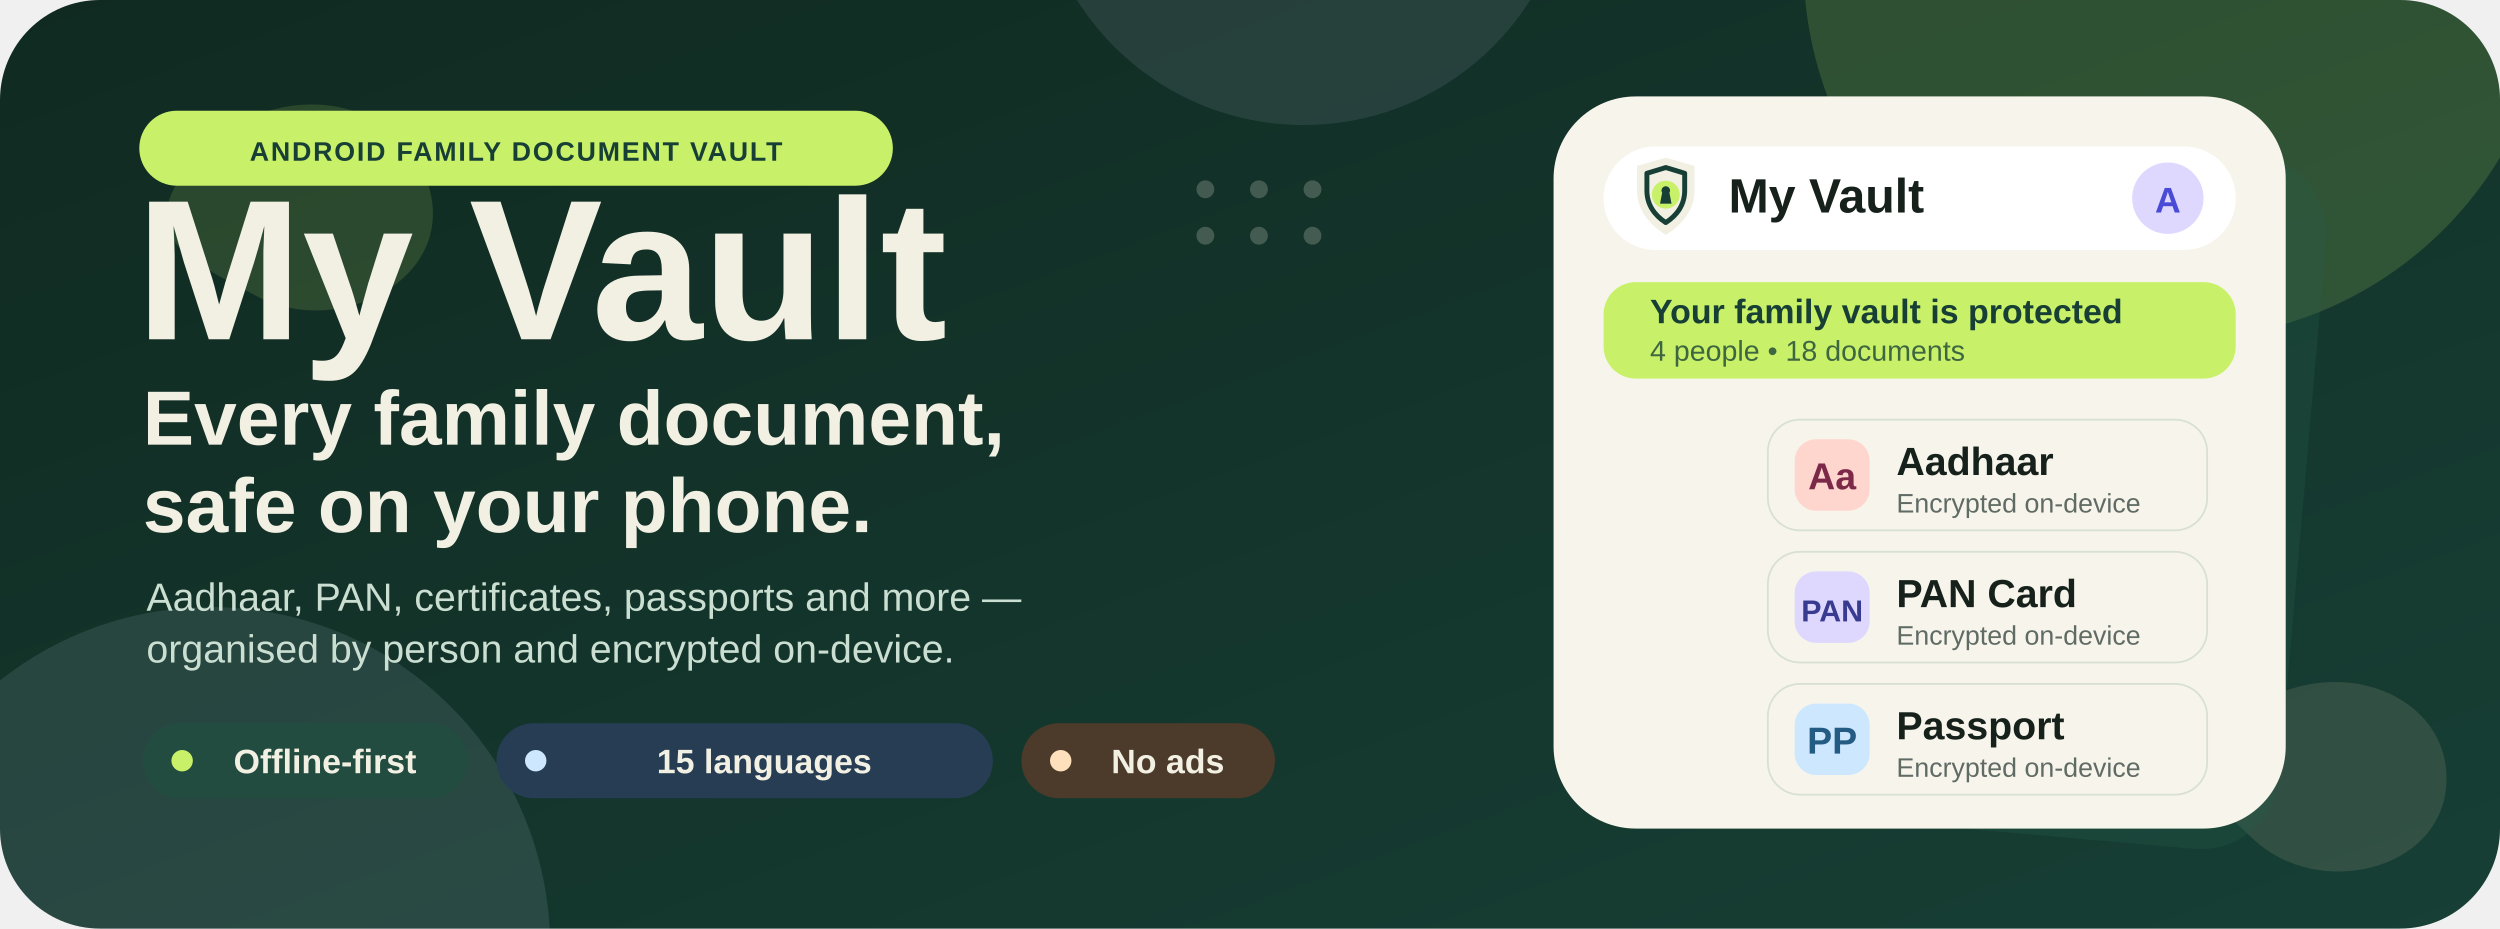
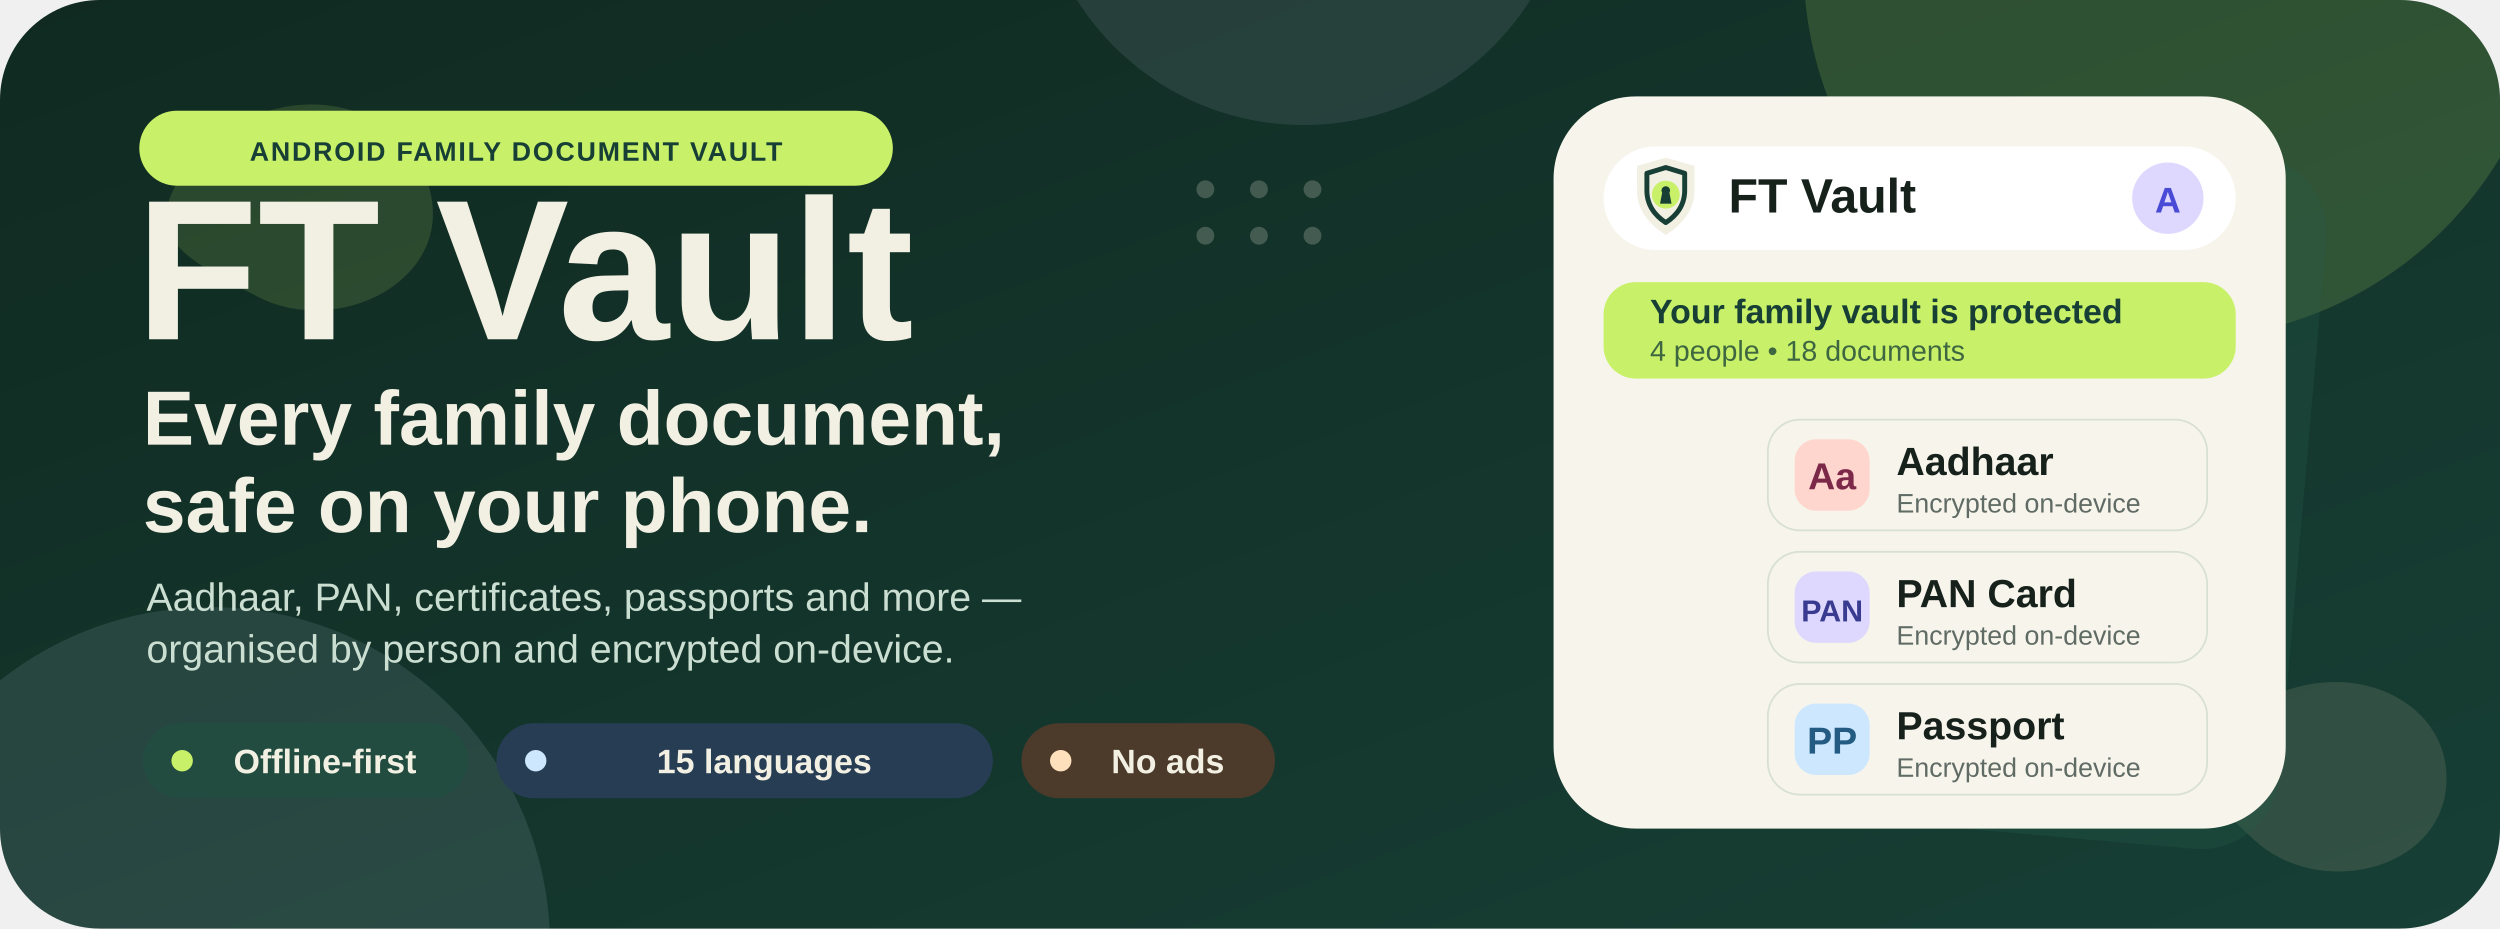
<svg xmlns="http://www.w3.org/2000/svg" width="1400" height="520" viewBox="0 0 1400 520" role="img" aria-labelledby="title desc">
  <defs>
    <linearGradient id="bg" x1="0" y1="0" x2="1" y2="1">
      <stop offset="0" stop-color="#102A21" />
      <stop offset="1" stop-color="#173F35" />
    </linearGradient>
    <clipPath id="clip">
      <rect width="1400" height="520" rx="56" />
    </clipPath>
  </defs>
  <rect width="1400" height="520" rx="56" fill="url(#bg)" />
  <g clip-path="url(#clip)">
    <circle cx="1220" cy="-20" r="210" fill="#C8F169" opacity="0.16" />
    <circle cx="118" cy="530" r="190" fill="#CDE7FF" opacity="0.11" />
    <circle cx="730" cy="-80" r="150" fill="#DED8FF" opacity="0.1" />
    <path d="M106 92 C150 40 224 52 240 104 C256 156 190 190 144 166 C102 144 76 132 106 92Z" fill="#C8F169" opacity="0.14" />
    <path d="M1250 405 C1300 360 1372 386 1370 438 C1368 488 1298 504 1262 470 C1232 442 1218 430 1250 405Z" fill="#FFE0BD" opacity="0.12" />
    <g opacity="0.22" fill="#F2EFE3">
      <circle cx="675" cy="106" r="5" />
      <circle cx="705" cy="106" r="5" />
      <circle cx="735" cy="106" r="5" />
      <circle cx="675" cy="132" r="5" />
      <circle cx="705" cy="132" r="5" />
      <circle cx="735" cy="132" r="5" />
    </g>
    <g transform="rotate(5 1085 270)">
      <rect x="900" y="72" width="390" height="390" rx="44" fill="#245B4A" opacity="0.3" />
    </g>
    <rect x="870" y="54" width="410" height="410" rx="46" fill="#F7F5EB" />
    <rect x="898" y="82" width="354" height="58" rx="29" fill="#FFFFFF" />
    <g transform="translate(908 86) scale(0.46)" opacity="1">
      <path d="M54 5 L89 15 V45 C89 68 75 86 54 99 C33 86 19 68 19 45 V15 Z" fill="#F2EFE3" />
      <path d="M54 17 L77 24 V45 C77 62 68 75 54 84 C40 75 31 62 31 45 V24 Z" fill="none" stroke="#173F35" stroke-width="6" stroke-linejoin="round" />
      <circle cx="54" cy="50" r="17" fill="#C8F169" />
      <circle cx="54" cy="45" r="5.2" fill="#173F35" />
      <path d="M49.5 48 H58.5 L61 61 H47 Z" fill="#173F35" />
    </g>
-     <text x="968" y="119" font-family="Arial, Helvetica, sans-serif" font-size="27" font-weight="800" fill="#17211C" text-anchor="start" opacity="1">My Vault</text>
+     <text x="968" y="119" font-family="Arial, Helvetica, sans-serif" font-size="27" font-weight="800" fill="#17211C" text-anchor="start" opacity="1">FT Vault</text>
    <circle cx="1214" cy="111" r="20" fill="#DED8FF" />
    <text x="1214" y="119" font-family="Arial, Helvetica, sans-serif" font-size="20" font-weight="800" fill="#494BD6" text-anchor="middle" opacity="1">A</text>
    <rect x="898" y="158" width="354" height="54" rx="18" fill="#C8F169" />
    <text x="924" y="181" font-family="Arial, Helvetica, sans-serif" font-size="19" font-weight="800" fill="#173F35" text-anchor="start" opacity="1">Your family vault is protected</text>
    <text x="924" y="202" font-family="Arial, Helvetica, sans-serif" font-size="16" font-weight="400" fill="#173F35" text-anchor="start" opacity="0.78">4 people  •  18 documents</text>
    <rect x="990" y="235" width="246" height="62" rx="18" fill="#F7F5EB" stroke="#D8DFD3" />
    <rect x="1005" y="246" width="42" height="40" rx="12" fill="#FFD6CE" />
    <text x="1026" y="274" font-family="Arial, Helvetica, sans-serif" font-size="21" font-weight="800" fill="#7C2949" text-anchor="middle" opacity="1">Aa</text>
    <text x="1062" y="266" font-family="Arial, Helvetica, sans-serif" font-size="22" font-weight="800" fill="#17211C" text-anchor="start" opacity="1">Aadhaar</text>
    <text x="1062" y="287" font-family="Arial, Helvetica, sans-serif" font-size="15" font-weight="400" fill="#5F6B64" text-anchor="start" opacity="1">Encrypted on-device</text>
    <rect x="990" y="309" width="246" height="62" rx="18" fill="#F7F5EB" stroke="#D8DFD3" />
    <rect x="1005" y="320" width="42" height="40" rx="12" fill="#DED8FF" />
    <text x="1026" y="348" font-family="Arial, Helvetica, sans-serif" font-size="17" font-weight="800" fill="#383B8F" text-anchor="middle" opacity="1">PAN</text>
    <text x="1062" y="340" font-family="Arial, Helvetica, sans-serif" font-size="22" font-weight="800" fill="#17211C" text-anchor="start" opacity="1">PAN Card</text>
    <text x="1062" y="361" font-family="Arial, Helvetica, sans-serif" font-size="15" font-weight="400" fill="#5F6B64" text-anchor="start" opacity="1">Encrypted on-device</text>
    <rect x="990" y="383" width="246" height="62" rx="18" fill="#F7F5EB" stroke="#D8DFD3" />
    <rect x="1005" y="394" width="42" height="40" rx="12" fill="#CDE7FF" />
    <text x="1026" y="422" font-family="Arial, Helvetica, sans-serif" font-size="21" font-weight="800" fill="#245B83" text-anchor="middle" opacity="1">PP</text>
    <text x="1062" y="414" font-family="Arial, Helvetica, sans-serif" font-size="22" font-weight="800" fill="#17211C" text-anchor="start" opacity="1">Passport</text>
    <text x="1062" y="435" font-family="Arial, Helvetica, sans-serif" font-size="15" font-weight="400" fill="#5F6B64" text-anchor="start" opacity="1">Encrypted on-device</text>
    <rect x="78" y="62" width="422" height="42" rx="21" fill="#C8F169" />
    <text x="289" y="90" font-family="Arial, Helvetica, sans-serif" font-size="15" font-weight="800" fill="#173F35" text-anchor="middle" opacity="1" letter-spacing="1">ANDROID FAMILY DOCUMENT VAULT</text>
-     <text x="76" y="190" font-family="Arial, Helvetica, sans-serif" font-size="112" font-weight="900" fill="#F2EFE3" text-anchor="start" opacity="1">My Vault</text>
+     <text x="76" y="190" font-family="Arial, Helvetica, sans-serif" font-size="112" font-weight="900" fill="#F2EFE3" text-anchor="start" opacity="1">FT Vault</text>
    <text x="80" y="249" font-family="Arial, Helvetica, sans-serif" font-size="43" font-weight="800" fill="#F2EFE3" text-anchor="start" opacity="1">Every family document,</text>
    <text x="80" y="298" font-family="Arial, Helvetica, sans-serif" font-size="43" font-weight="800" fill="#F2EFE3" text-anchor="start" opacity="1">safe on your phone.</text>
    <text x="82" y="342" font-family="Arial, Helvetica, sans-serif" font-size="22" font-weight="400" fill="#CBDED2" text-anchor="start" opacity="1">Aadhaar, PAN, certificates, passports and more —</text>
    <text x="82" y="371" font-family="Arial, Helvetica, sans-serif" font-size="22" font-weight="400" fill="#CBDED2" text-anchor="start" opacity="1">organised by person and encrypted on-device.</text>
    <g>
      <rect x="80" y="405" width="182" height="42" rx="21.0" fill="#224C3F" />
      <circle cx="102" cy="426.0" r="6" fill="#C8F169" />
      <text x="182.0" y="433.0" font-family="Arial, Helvetica, sans-serif" font-size="19" font-weight="700" fill="#F2EFE3" text-anchor="middle" opacity="1">Offline-first</text>
    </g>
    <g>
      <rect x="278" y="405" width="278" height="42" rx="21.0" fill="#263D54" />
      <circle cx="300" cy="426.0" r="6" fill="#CDE7FF" />
      <text x="428.0" y="433.0" font-family="Arial, Helvetica, sans-serif" font-size="19" font-weight="700" fill="#F2EFE3" text-anchor="middle" opacity="1">15 languages</text>
    </g>
    <g>
      <rect x="572" y="405" width="142" height="42" rx="21.0" fill="#4C3A2A" />
      <circle cx="594" cy="426.0" r="6" fill="#FFE0BD" />
      <text x="654.0" y="433.0" font-family="Arial, Helvetica, sans-serif" font-size="19" font-weight="700" fill="#F2EFE3" text-anchor="middle" opacity="1">No ads</text>
    </g>
  </g>
</svg>
